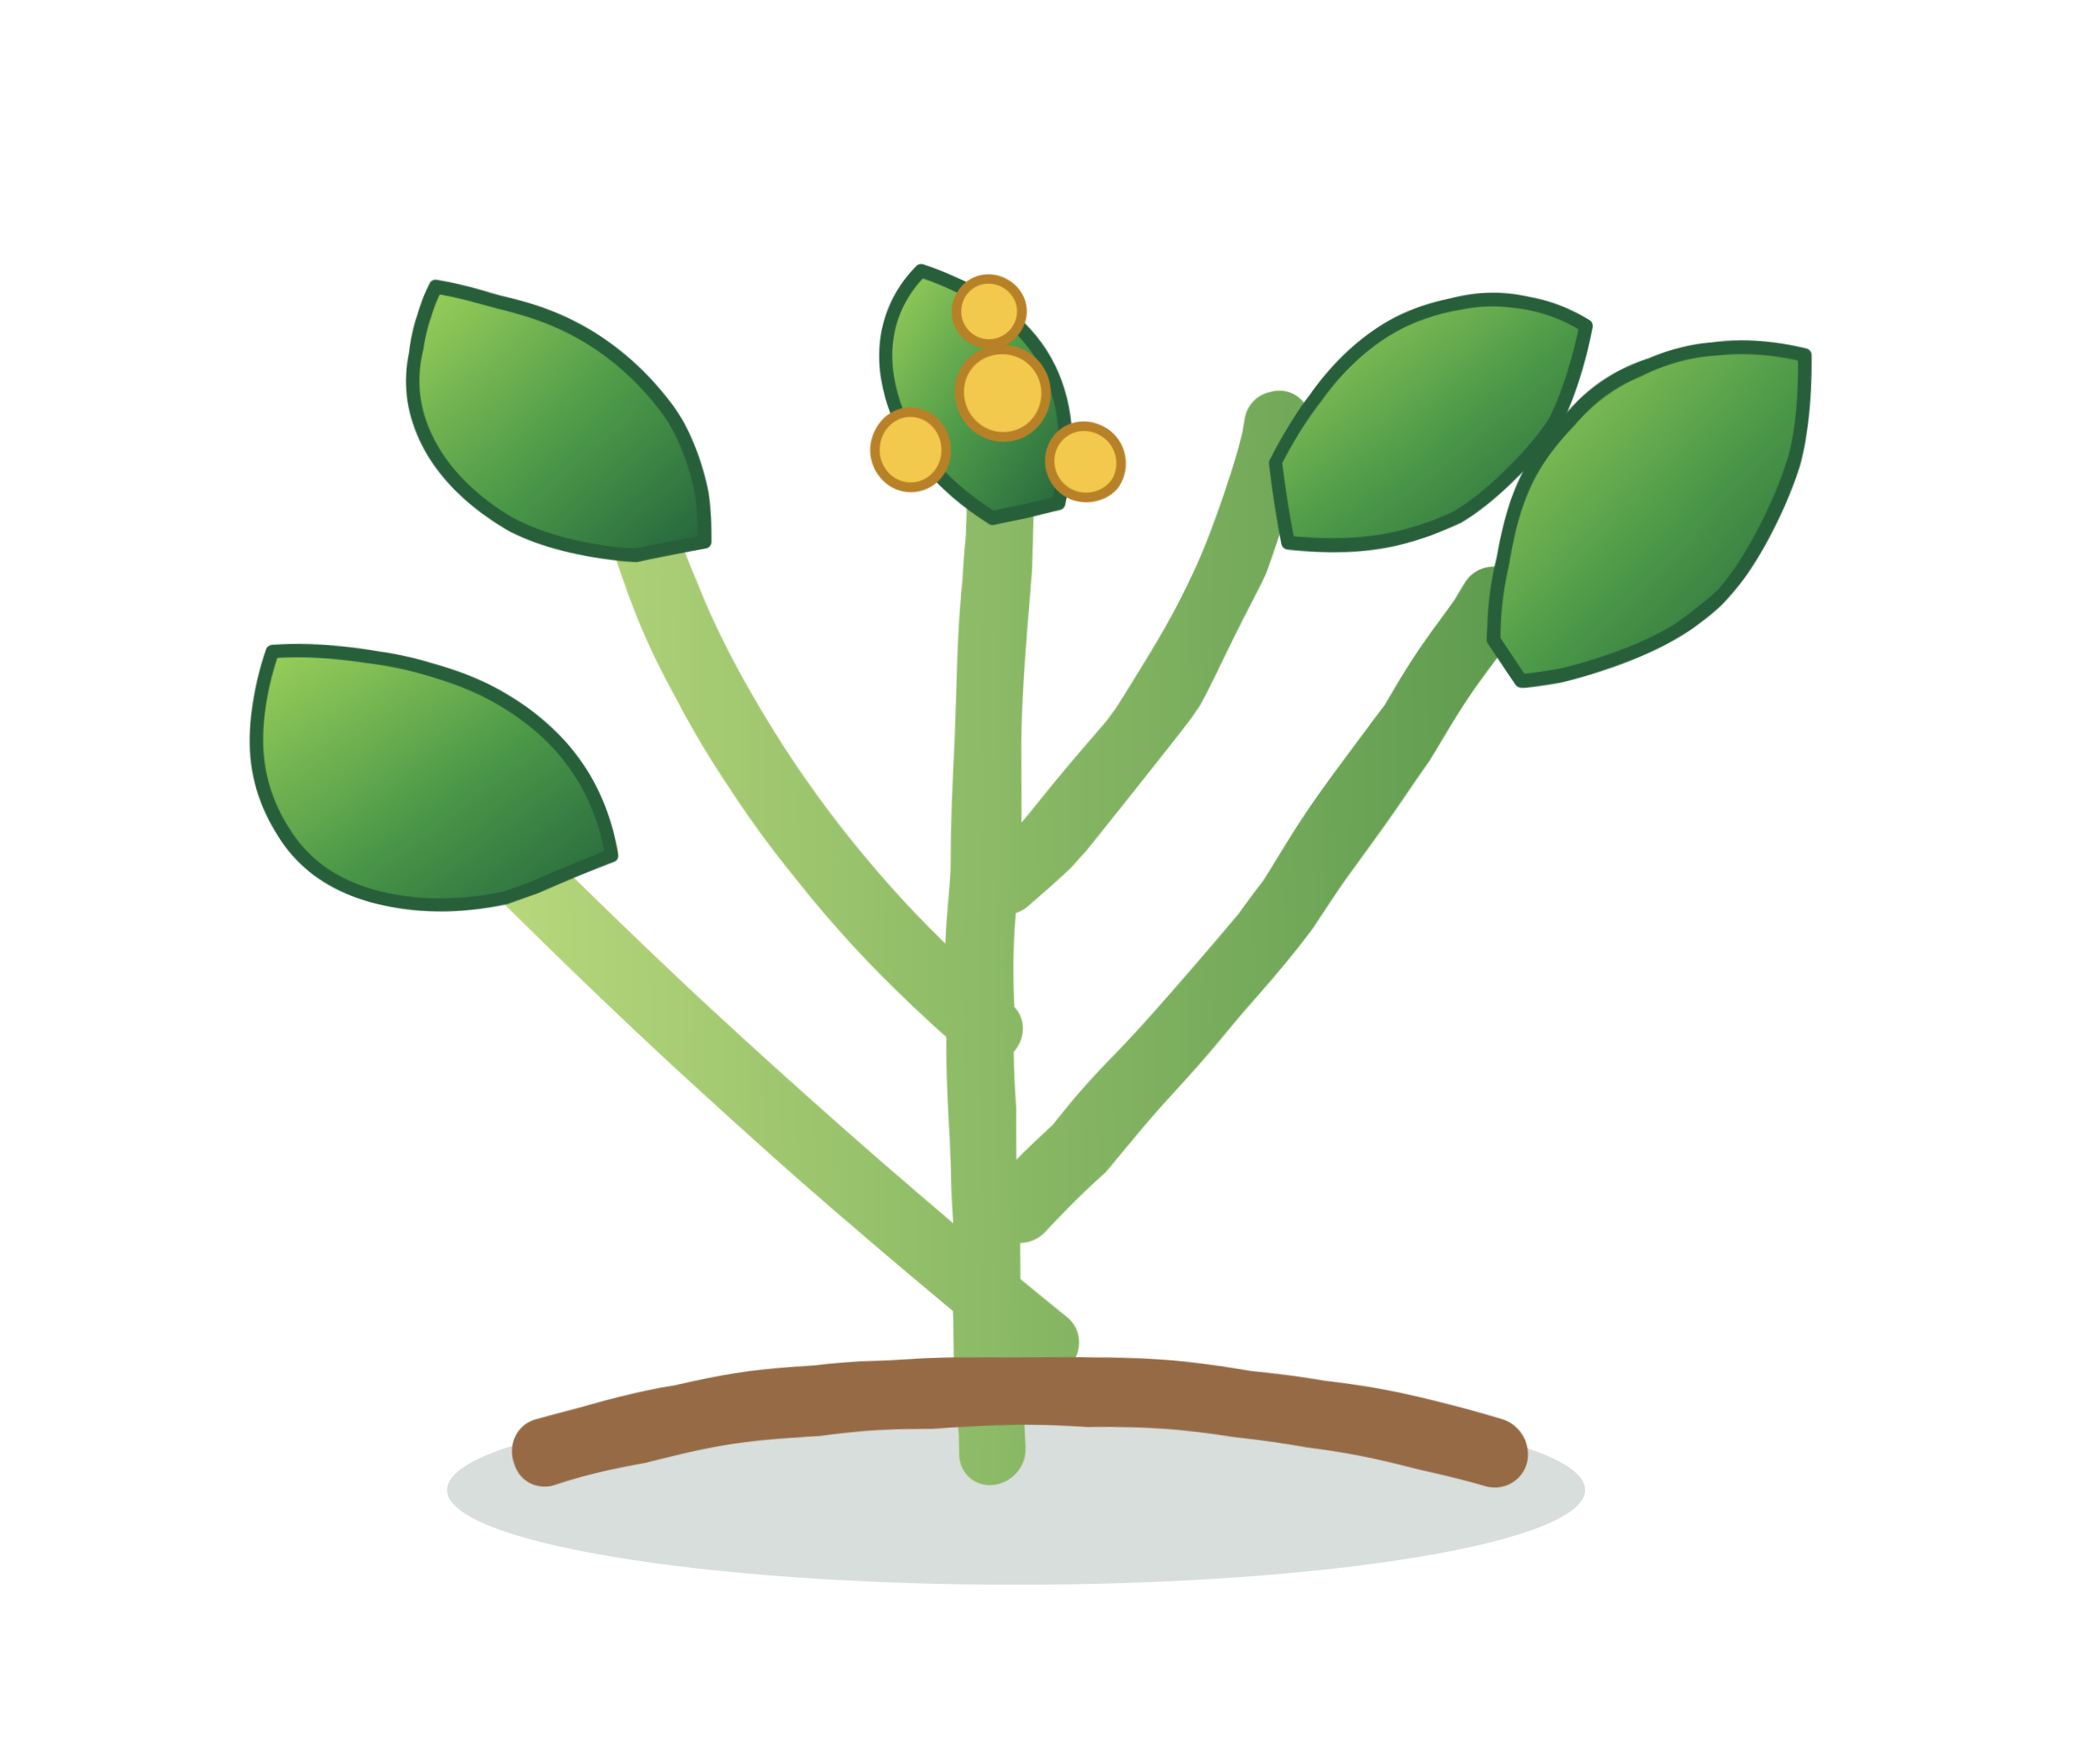
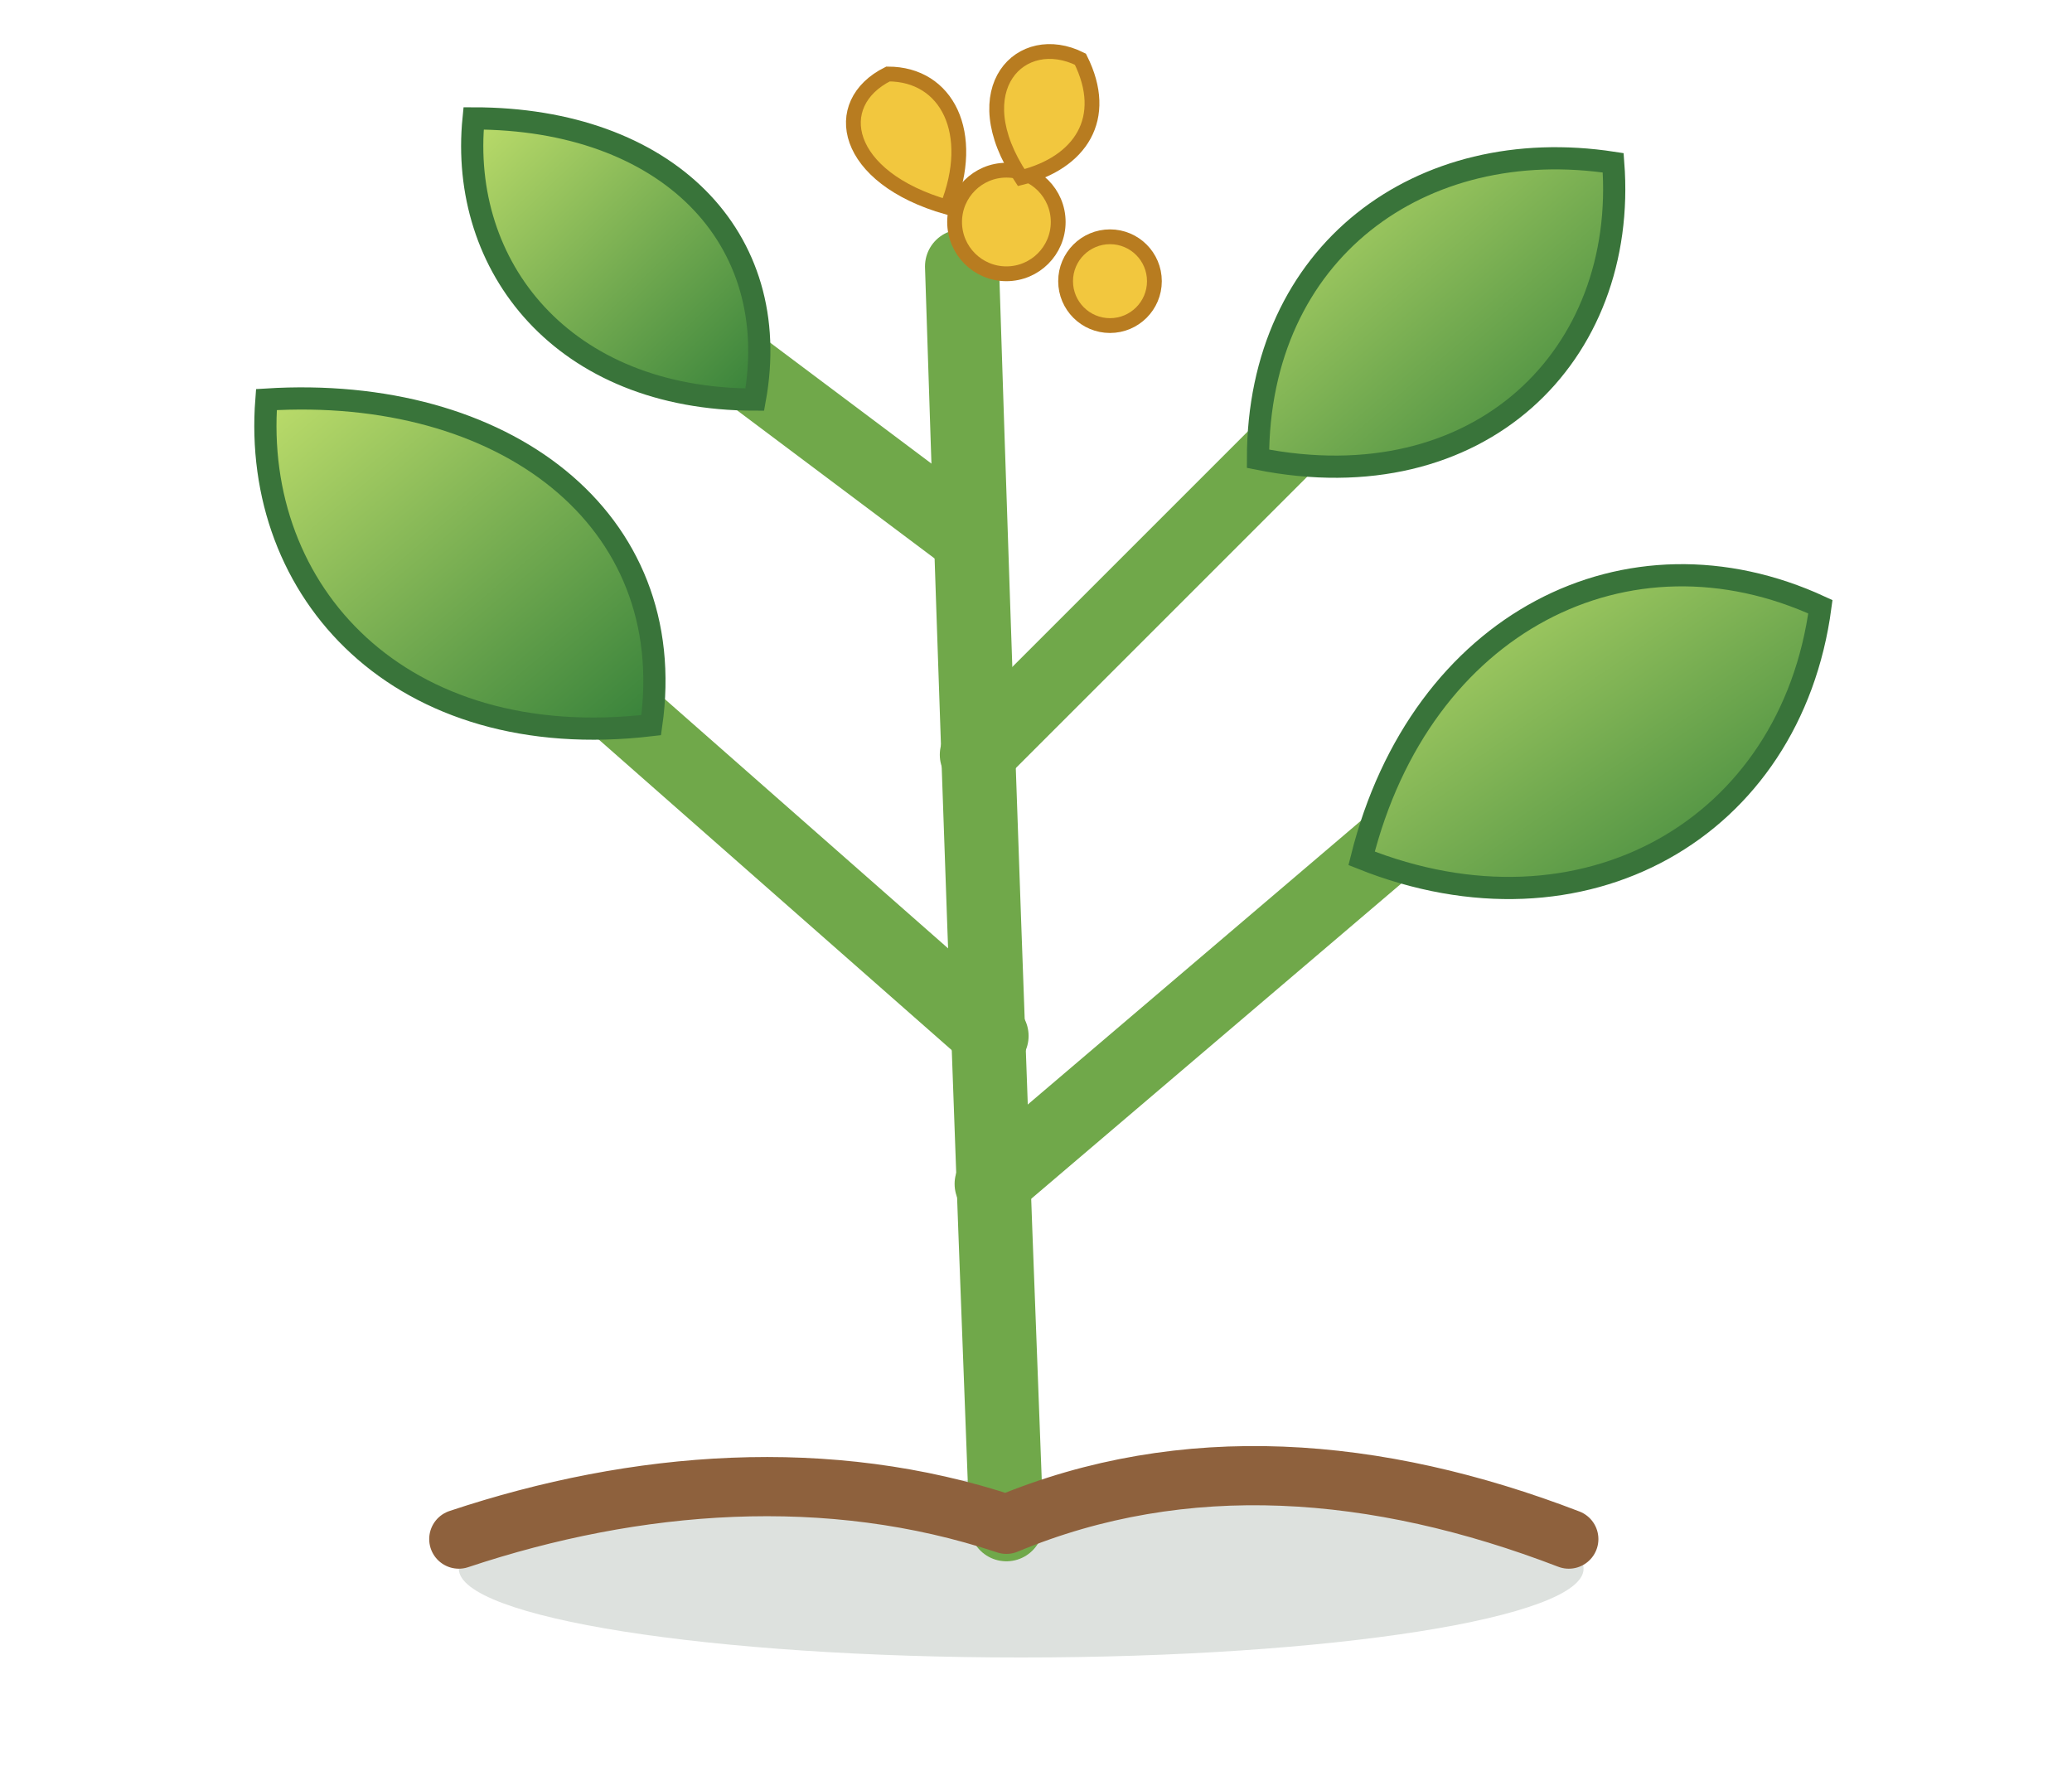
- <svg xmlns="http://www.w3.org/2000/svg" viewBox="-15 -20 155 130" role="img" aria-label="Harvest-ready caixin illustration">
+ <svg xmlns="http://www.w3.org/2000/svg" viewBox="0 0 140 120" role="img" aria-label="Harvest-ready caixin illustration">
  <defs>
-     <linearGradient id="leaf" x1="0" y1="0" x2="1" y2="1">
-       <stop stop-color="#9dd15b" />
-       <stop offset=".55" stop-color="#4b9848" />
-       <stop offset="1" stop-color="#24643d" />
+     <linearGradient id="l" x1="0" y1="0" x2="1" y2="1">
+       <stop stop-color="#bddd6b" />
+       <stop offset="1" stop-color="#36813a" />
    </linearGradient>
-     <linearGradient id="stem" x1="0" x2="1">
-       <stop stop-color="#b7d77b" />
-       <stop offset="1" stop-color="#609c50" />
-     </linearGradient>
-     <filter id="paint">
-       <feTurbulence baseFrequency=".045" numOctaves="2" seed="5" result="n" />
-       <feDisplacementMap in="SourceGraphic" in2="n" scale=".75" />
-     </filter>
  </defs>
-   <ellipse cx="60" cy="90" rx="42" ry="7" fill="#173a2b" opacity=".17" />
-   <g filter="url(#paint)" stroke-linecap="round" stroke-linejoin="round">
-     <path d="M58 87C57 61 57 36 59 12M62 79C46 66 34 55 22 43M60 69c15-15 26-30 35-45M58 56C44 44 36 31 32 18M59 45c11-11 18-22 20-34" fill="none" stroke="url(#stem)" stroke-width="5" />
-     <path d="M22 46C8 49 1 40 5 28c14-1 24 6 25 15Z" fill="url(#leaf)" stroke="#285f3b" />
-     <path d="M95 27c0-15 10-24 23-21 0 14-8 23-21 24Z" fill="url(#leaf)" stroke="#285f3b" />
-     <path d="M32 21C18 20 12 10 17 1c13 2 20 9 20 19Z" fill="url(#leaf)" stroke="#285f3b" />
-     <path d="M79 14C84 3 94-1 102 4c-2 11-11 17-22 16Z" fill="url(#leaf)" stroke="#285f3b" />
-     <path d="M58 18c-8-5-10-13-5-18 9 3 12 9 10 17Z" fill="url(#leaf)" stroke="#285f3b" />
-     <g fill="#f2c94c" stroke="#b88127" stroke-width=".7">
-       <circle cx="59" cy="9" r="3.2" />
-       <circle cx="52" cy="13" r="2.7" />
-       <circle cx="65" cy="14" r="2.6" />
-       <circle cx="58" cy="3" r="2.4" />
-     </g>
-     <path d="M25 87c21-6 49-6 70 0" fill="none" stroke="#966a45" stroke-width="5" />
+   <ellipse cx="69" cy="106" rx="38" ry="6" fill="#263f2c" opacity=".16" />
+   <g fill="none" stroke="#70a84a" stroke-width="5" stroke-linecap="round">
+     <path d="M68 103C67 77 66 49 65 18" />
+     <path d="m67 70-25-22" />
+     <path d="m67 80 27-23" />
+     <path d="m66 51 22-22" />
+     <path d="M65 36 49 24" />
  </g>
+   <g fill="url(#l)" stroke="#39743a" stroke-width="1.5">
+     <path d="M44 49C27 51 17 40 18 27c16-1 28 8 26 22Z" />
+     <path d="M92 58c4-16 18-23 31-17-2 15-16 23-31 17Z" />
+     <path d="M85 31c0-14 11-22 24-20 1 13-9 23-24 20Z" />
+     <path d="M51 27C38 27 31 18 32 8c13 0 21 8 19 19Z" />
+   </g>
+   <g fill="#f2c73e" stroke="#b87c20" stroke-width="1">
+     <circle cx="68" cy="15" r="3.5" />
+     <circle cx="75" cy="19" r="3" />
+     <path d="M69 12c-4-6 0-10 4-8 2 4 0 7-4 8Zm-5 2c-7-2-8-7-4-9 4 0 6 4 4 9Z" />
+   </g>
+   <path d="M68 103c-12-4-25-3-37 1m37-1c12-5 25-4 38 1" fill="none" stroke="#8e613d" stroke-width="4" stroke-linecap="round" />
</svg>
